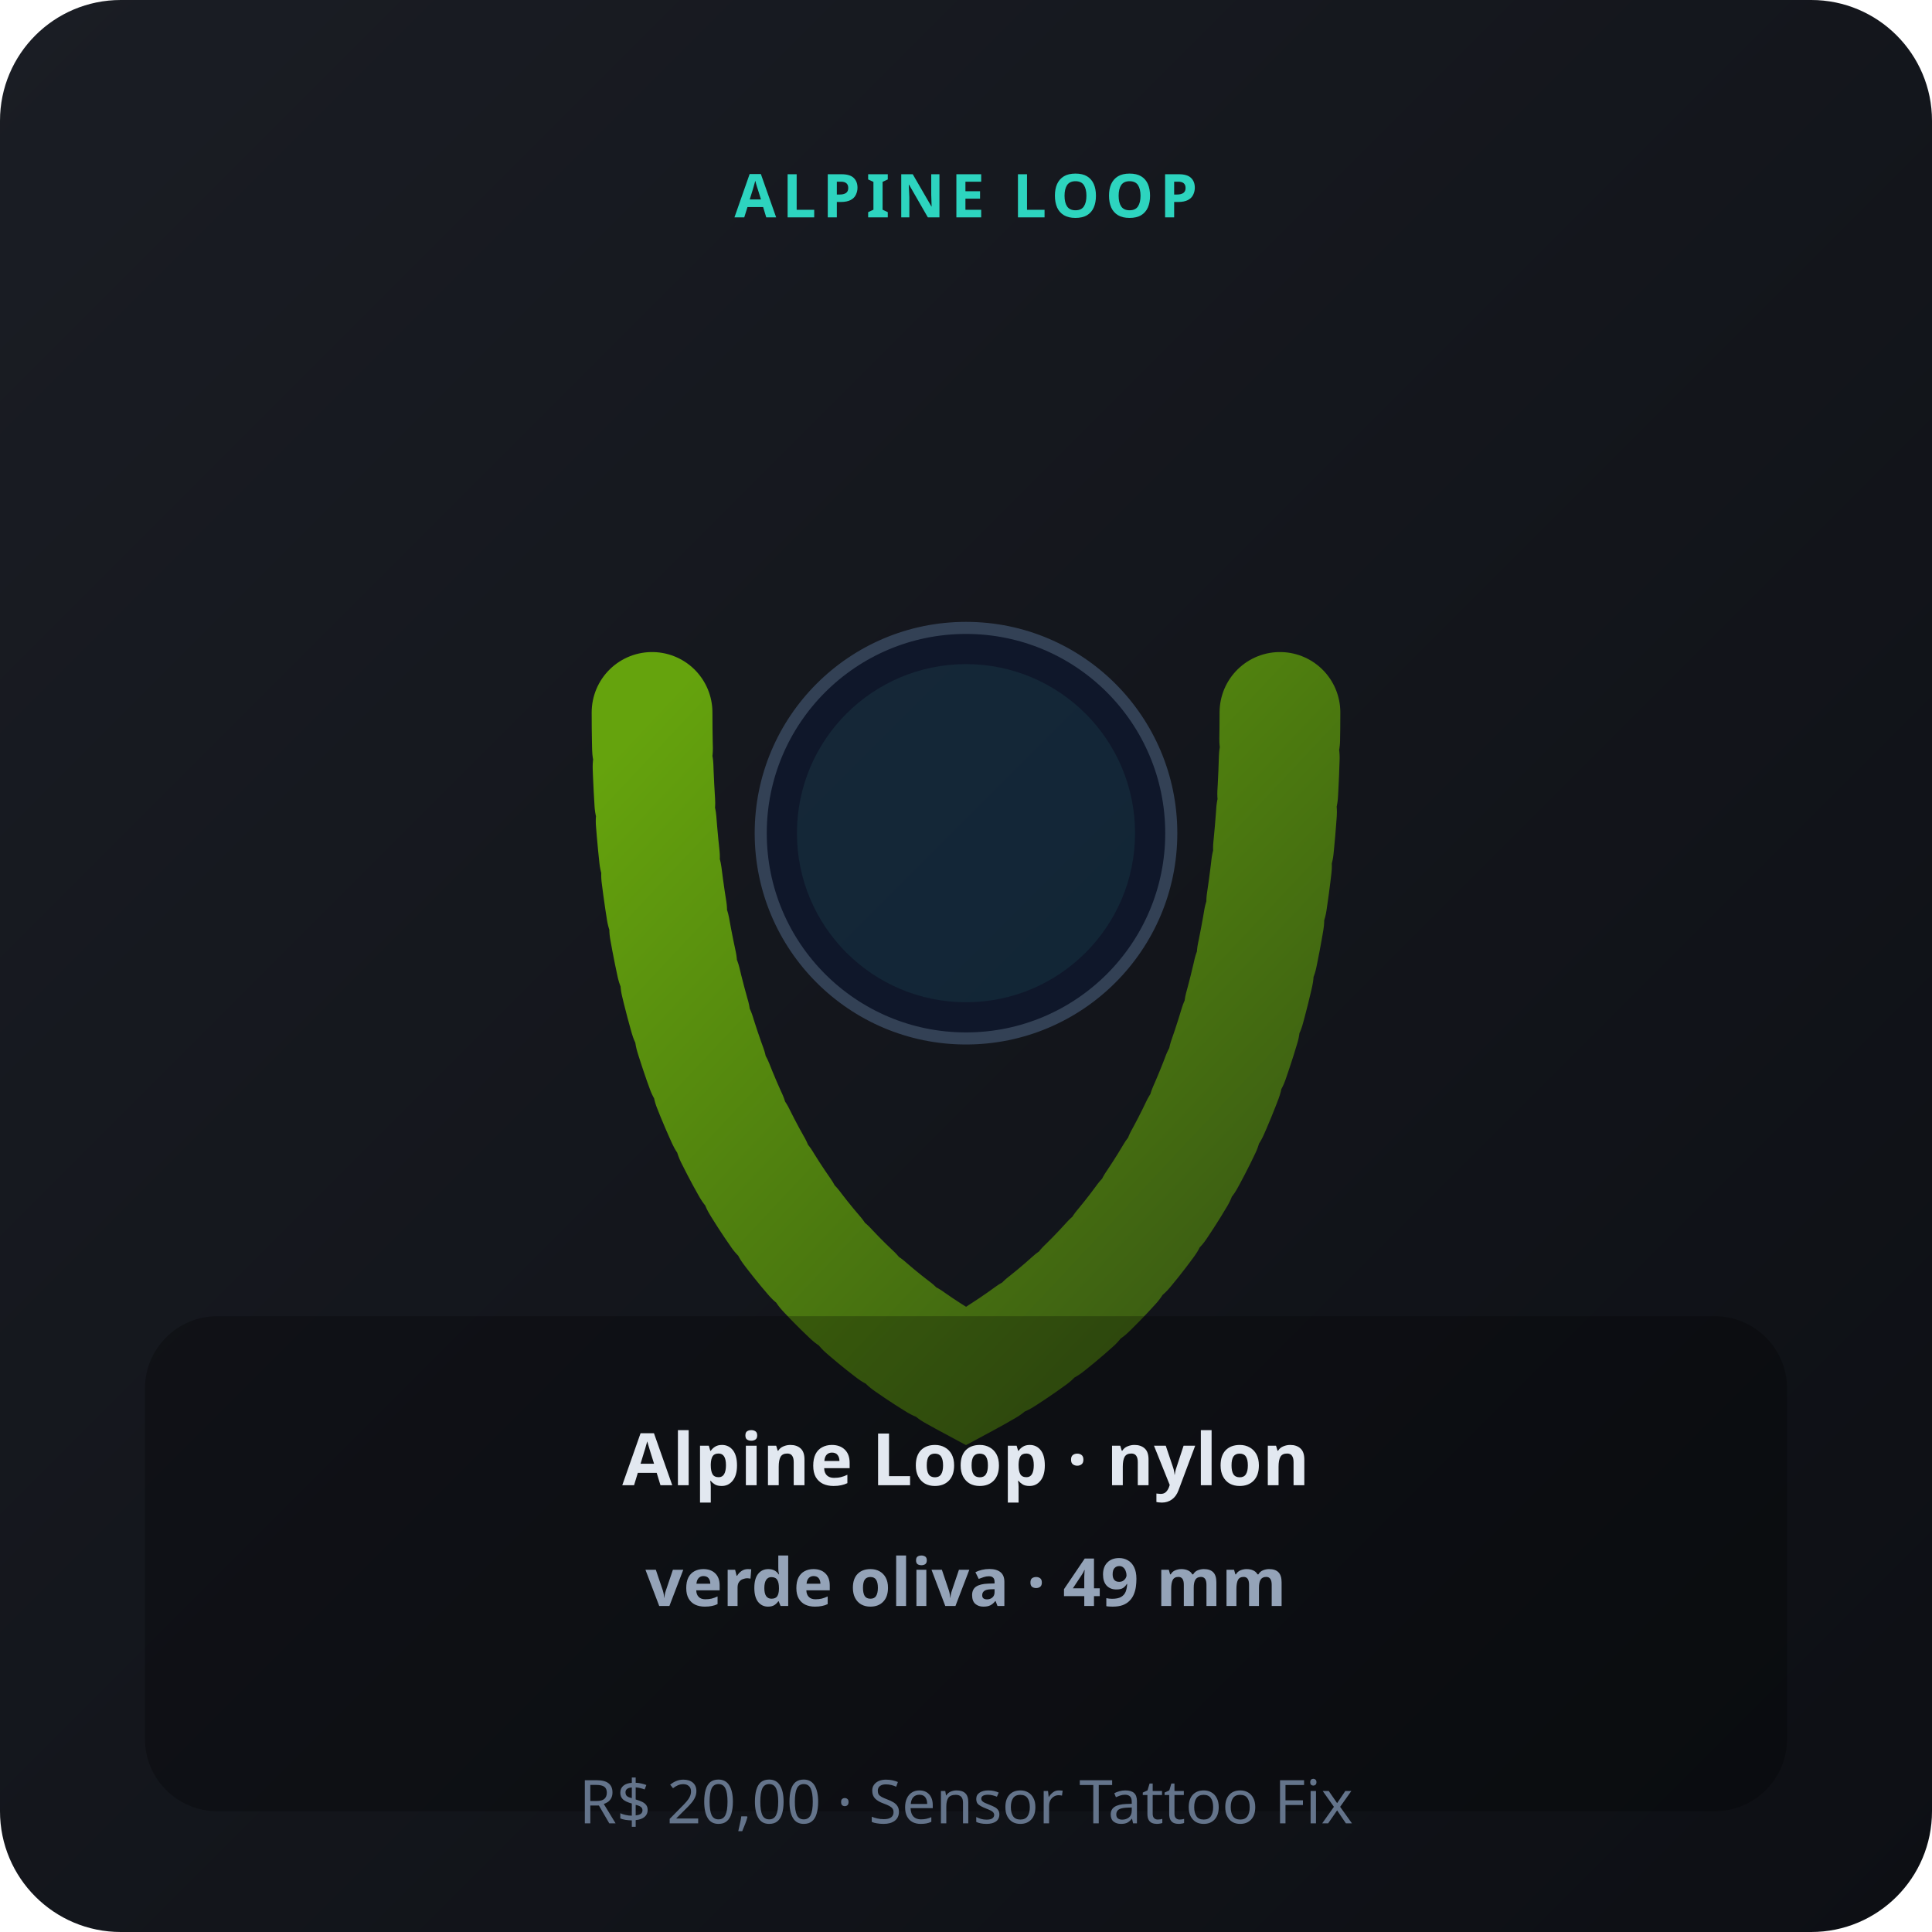
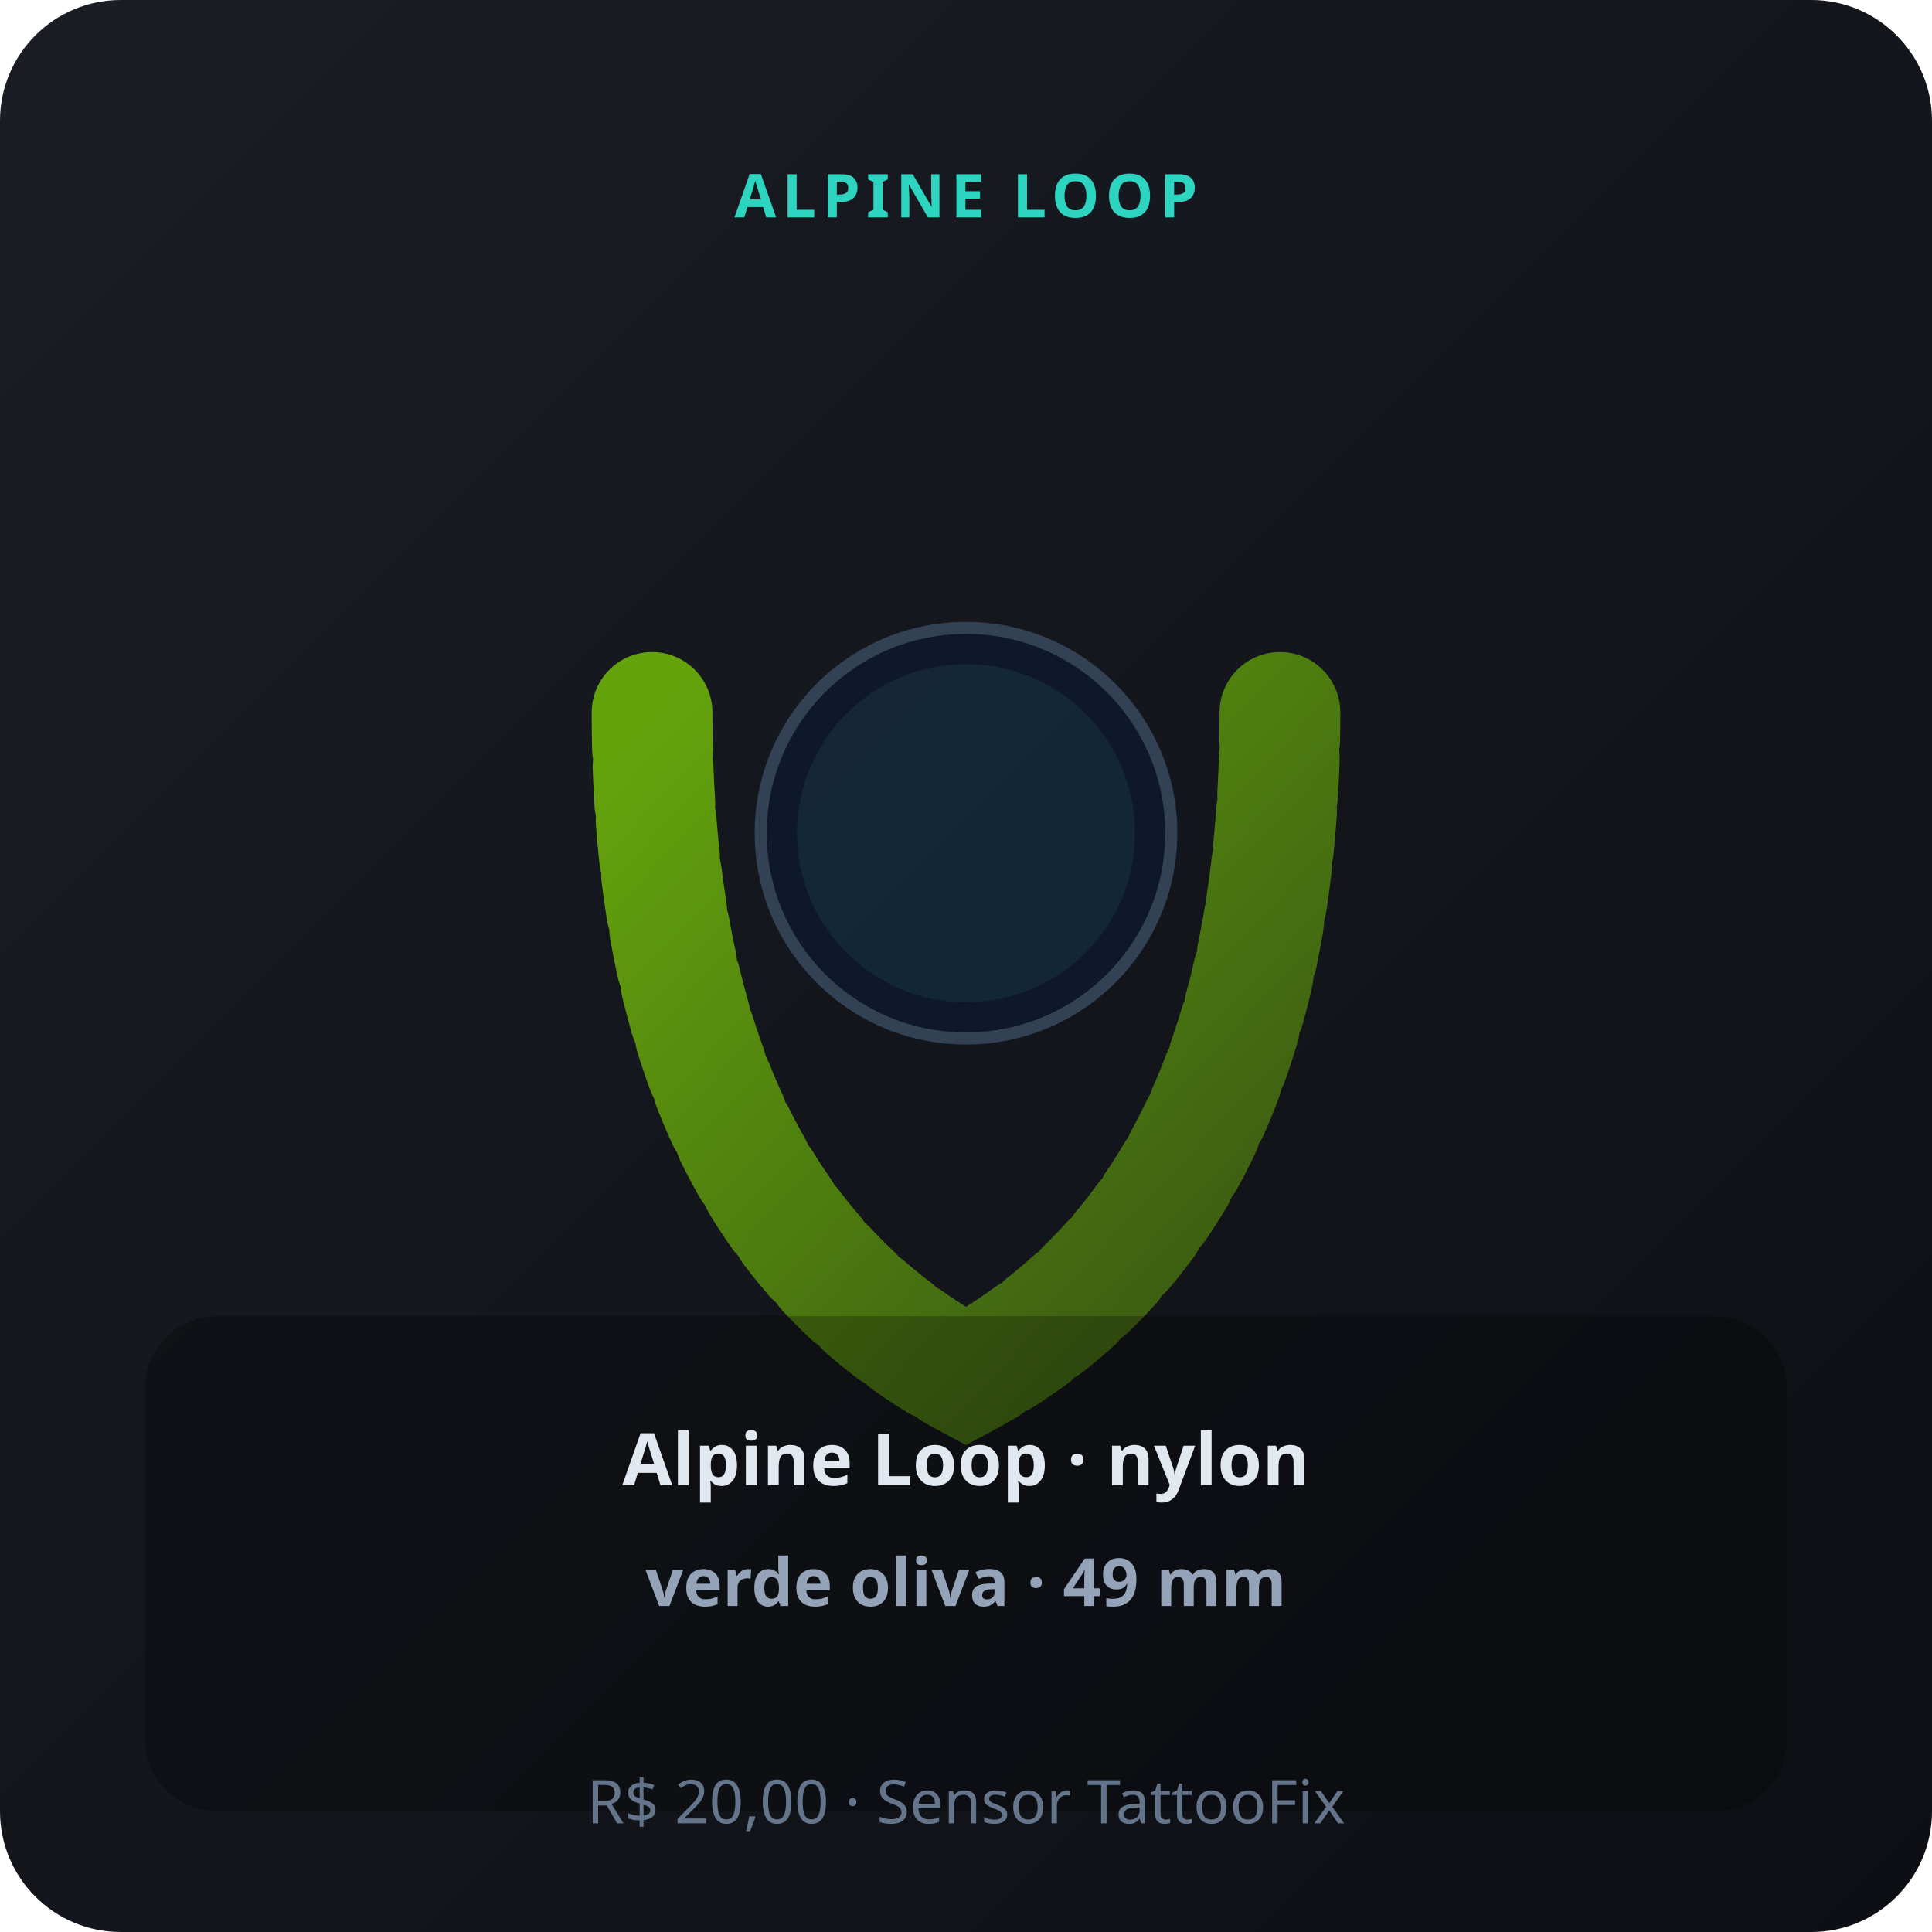
<svg xmlns="http://www.w3.org/2000/svg" viewBox="0 0 320 320" role="img" aria-label="Pulseira Alpine Loop em Nylon Trançado — verde oliva (49mm)">
  <defs>
    <linearGradient id="bgpulseiraalpineverde49" x1="0%" y1="0%" x2="100%" y2="100%">
      <stop offset="0%" stop-color="#1a1d24" />
      <stop offset="100%" stop-color="#0d0f14" />
    </linearGradient>
    <linearGradient id="bandpulseiraalpineverde49" x1="0%" y1="0%" x2="100%" y2="100%">
      <stop offset="0%" stop-color="#65a30d" />
      <stop offset="50%" stop-color="#4d7c0f" />
      <stop offset="100%" stop-color="#365314" />
    </linearGradient>
    <linearGradient id="accentpulseiraalpineverde49" x1="0%" y1="0%" x2="100%" y2="100%">
      <stop offset="0%" stop-color="#5eead4" />
      <stop offset="100%" stop-color="#2dd4bf" />
    </linearGradient>
  </defs>
  <rect width="320" height="320" rx="20" fill="url(#bgpulseiraalpineverde49)" />
  <text x="160" y="36" text-anchor="middle" fill="#2dd4bf" font-family="system-ui,sans-serif" font-size="10" font-weight="700" letter-spacing="1">ALPINE LOOP</text>
  <rect x="148" y="108" width="24" height="20" rx="6" fill="#1e293b" stroke="url(#accentpulseiraalpineverde49)" stroke-width="1.5" />
  <circle cx="160" cy="138" r="34" fill="#0f172a" stroke="#334155" stroke-width="2" />
  <circle cx="160" cy="138" r="28" fill="url(#accentpulseiraalpineverde49)" opacity="0.08" />
  <path d="M108 118 Q108 200 160 228 Q212 200 212 118" fill="none" stroke="url(#bandpulseiraalpineverde49)" stroke-width="20" stroke-linecap="round" stroke-dasharray="6 3" />
  <rect x="24" y="218" width="272" height="82" rx="12" fill="#000" fill-opacity="0.25" />
  <text x="160" y="246" text-anchor="middle" fill="#e2e8f0" font-family="system-ui,sans-serif" font-size="12" font-weight="700">Alpine Loop · nylon</text>
  <text x="160" y="266" text-anchor="middle" fill="#94a3b8" font-family="system-ui,sans-serif" font-size="11" font-weight="600">verde oliva · 49 mm</text>
-   <text x="160" y="302" text-anchor="middle" fill="#64748b" font-family="system-ui,sans-serif" font-size="10">R$ 20,00 · Sensor Tattoo Fix</text>
+   <text x="160" y="302" text-anchor="middle" fill="#64748b" font-family="system-ui,sans-serif" font-size="10">R$ 20,00 · Sensor TattooFix</text>
</svg>
